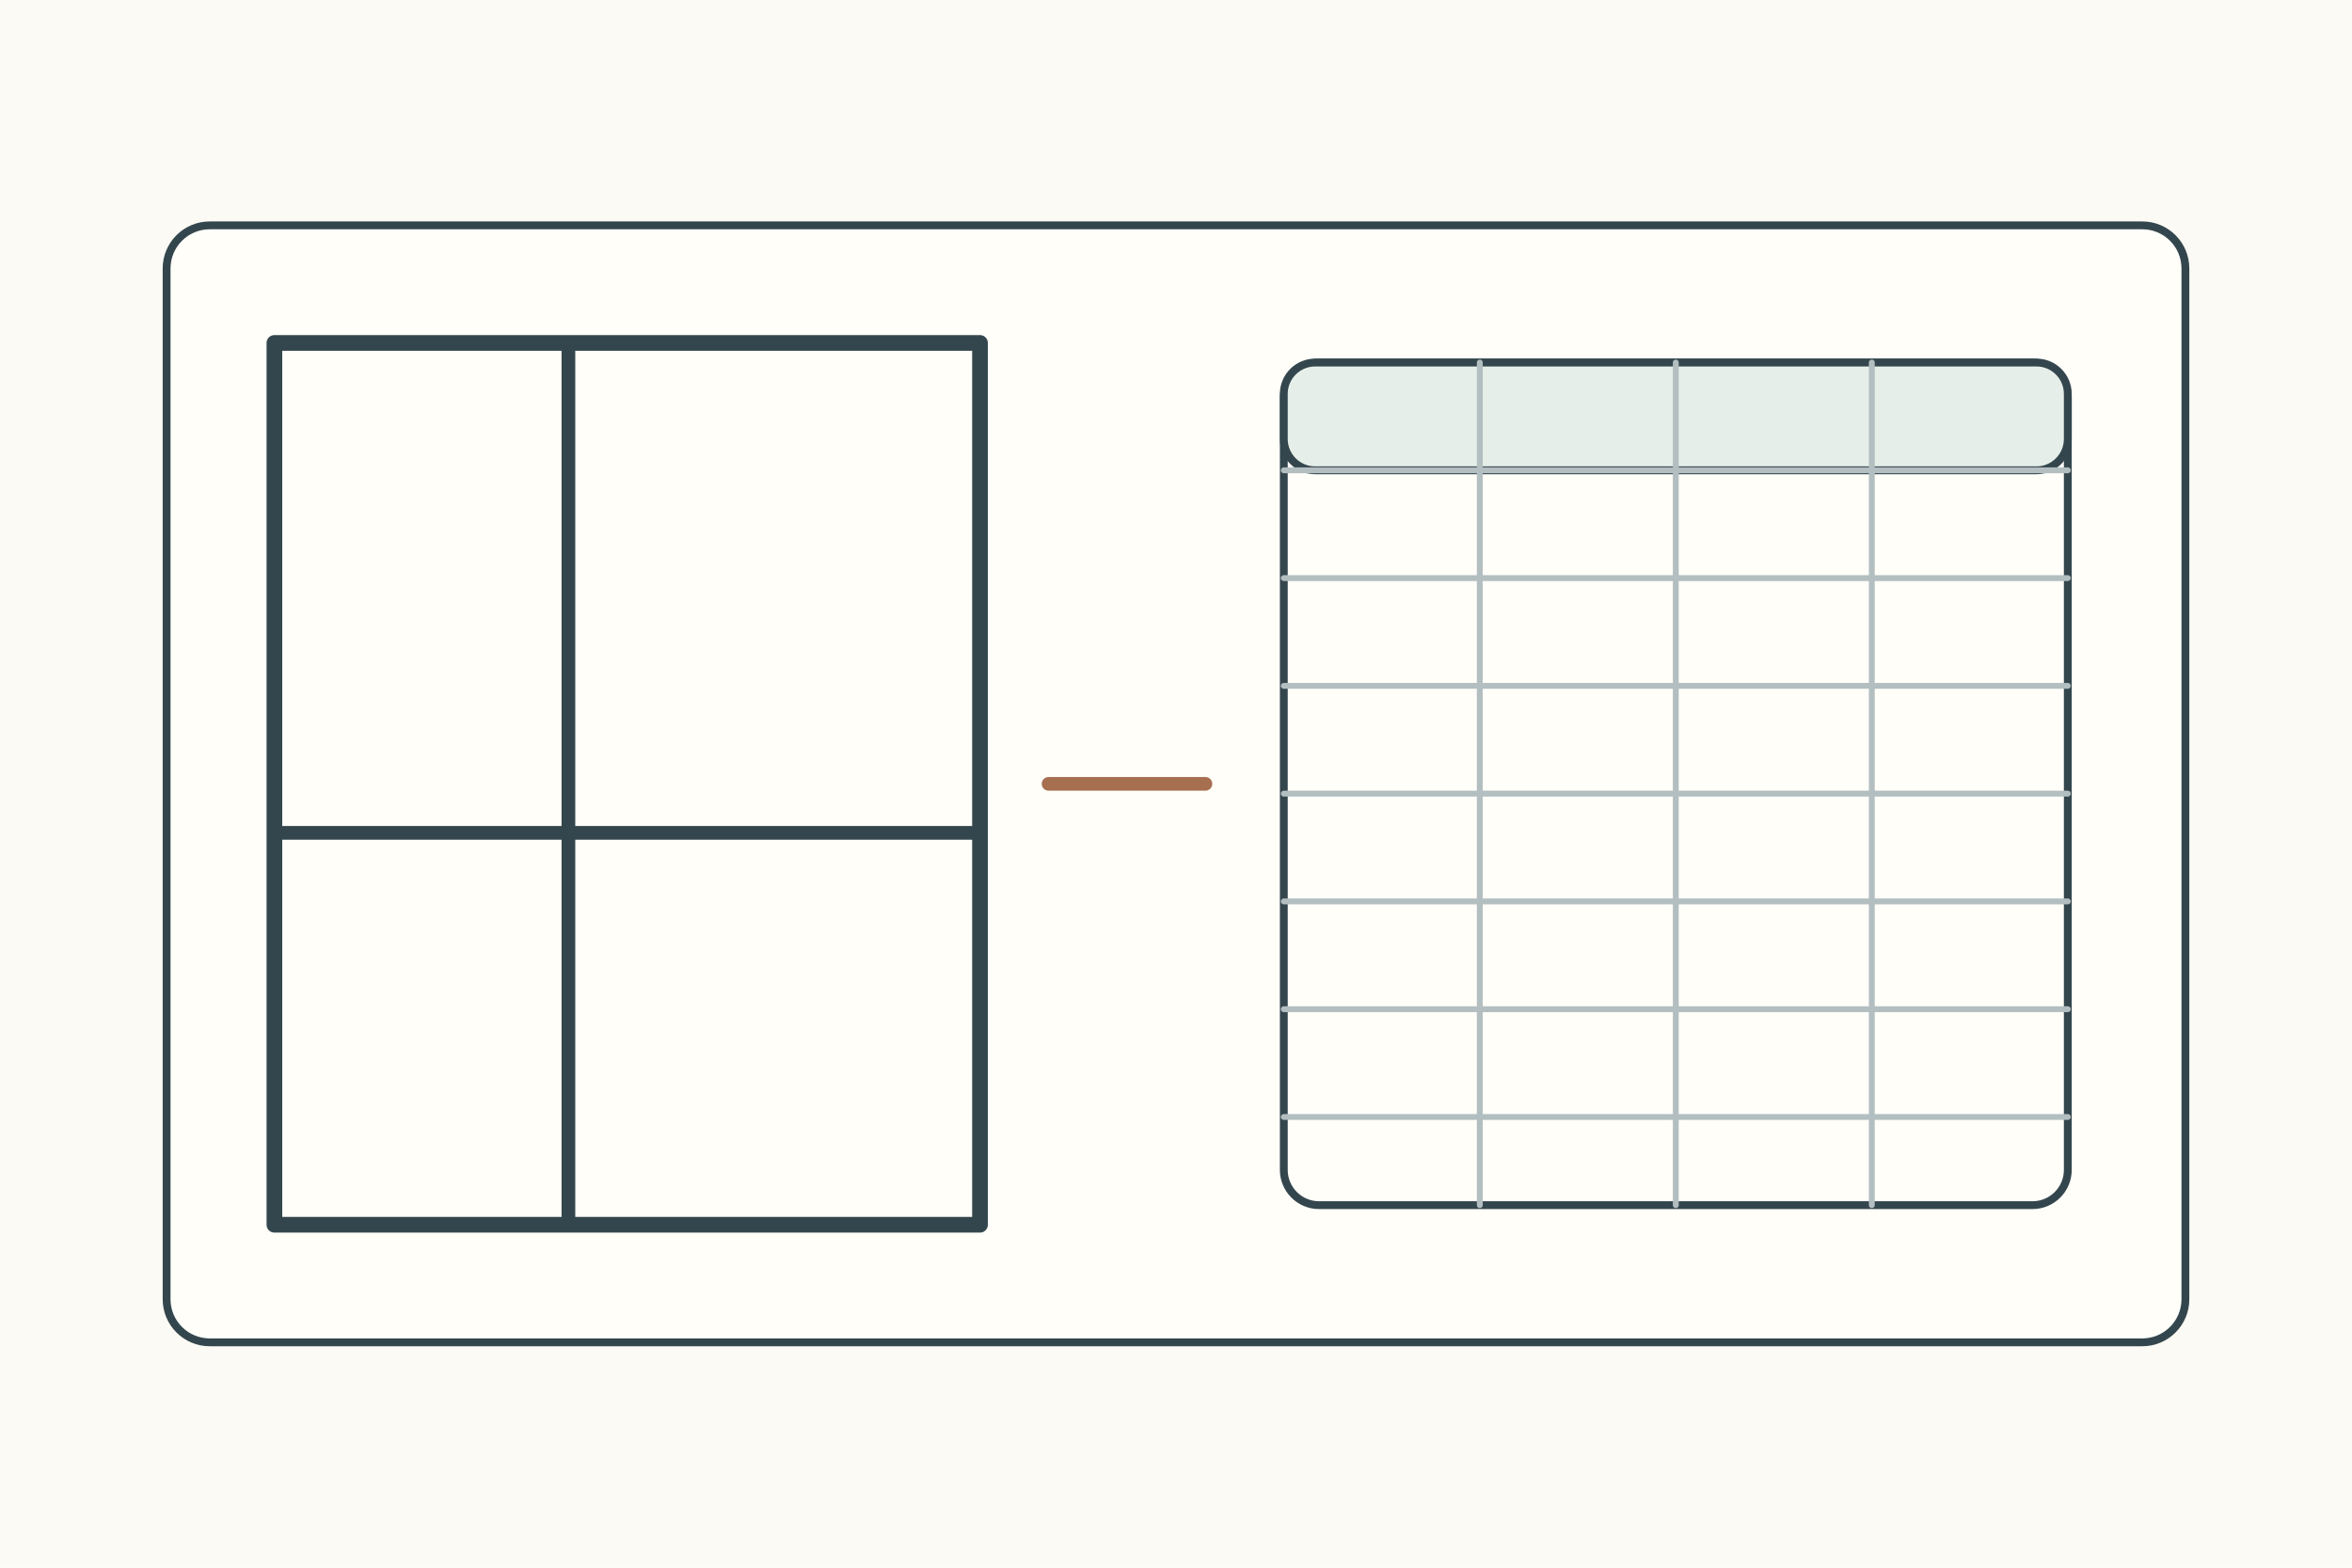
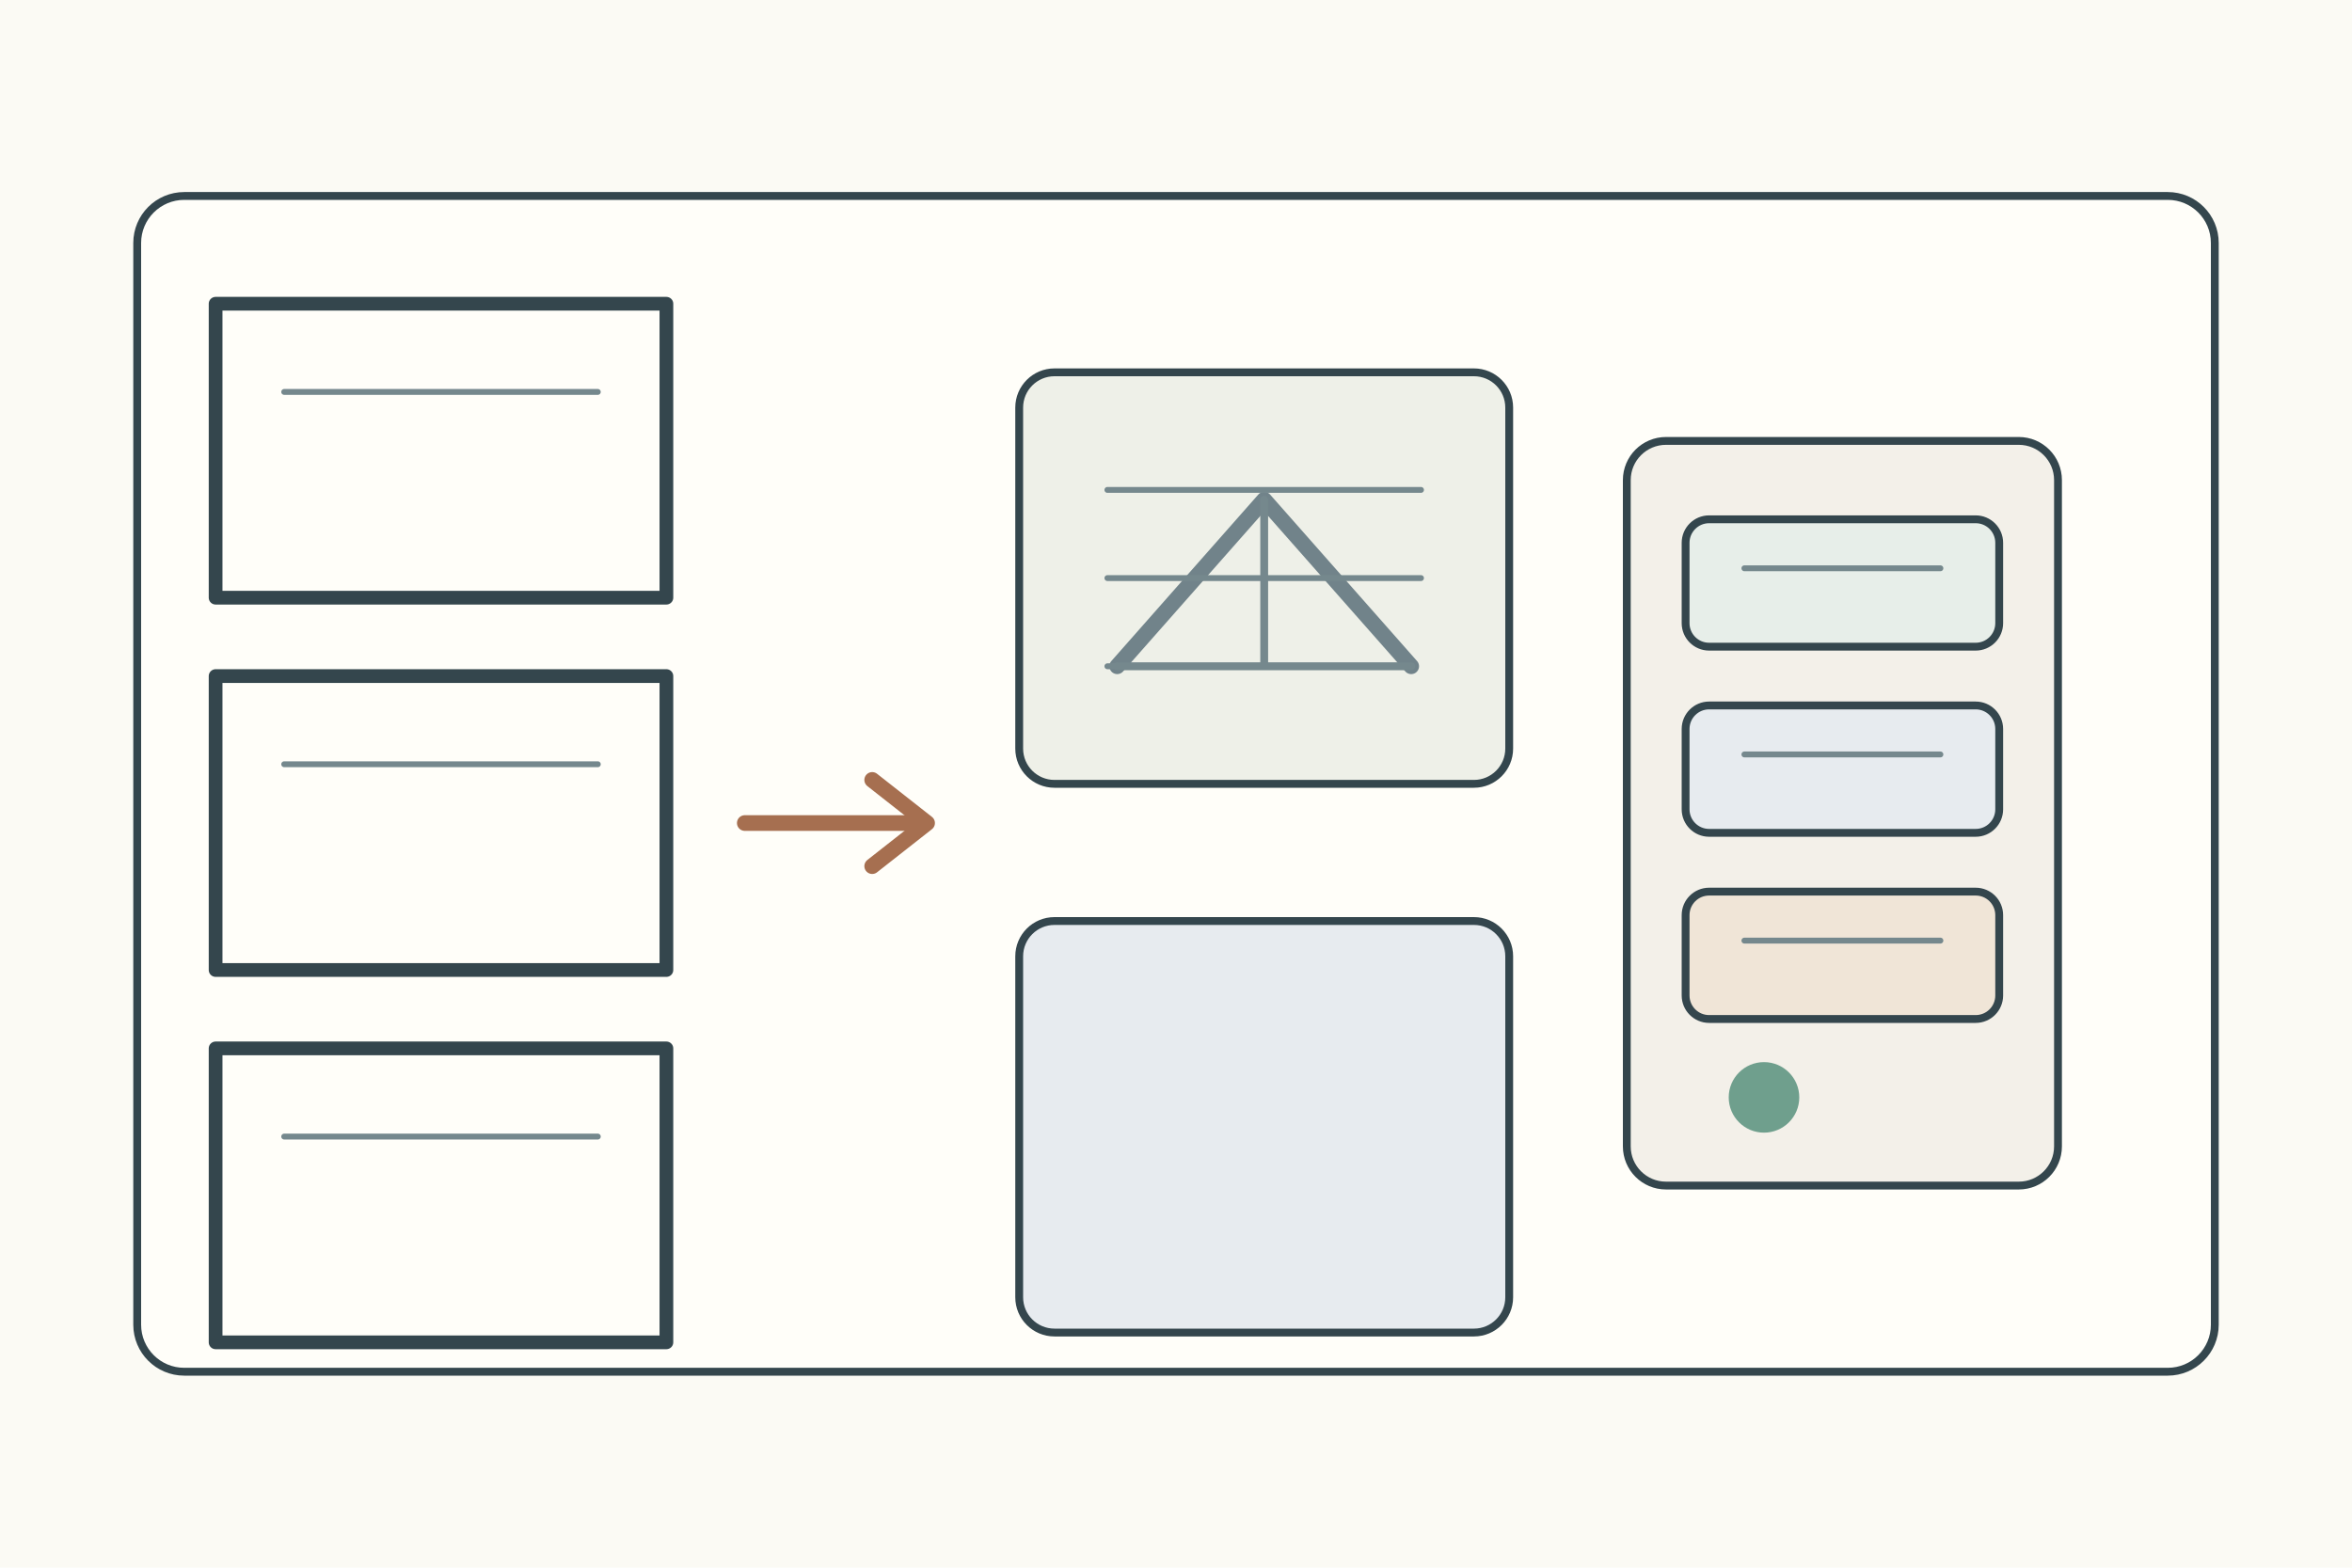
<svg xmlns="http://www.w3.org/2000/svg" width="1200" height="800">
  <rect width="1200" height="800" fill="#fbfaf4" />
  <g stroke="#34464d" stroke-width="4" fill="none" stroke-linecap="round" stroke-linejoin="round">
-     <g transform="translate(85 115)">
-       <rect width="1030" height="570" rx="22" fill="#fffef9" />
-       <rect x="55" y="60" width="360" height="450" fill="#fffef9" stroke-width="8" />
-       <path d="M205 60v450M55 310h360" stroke-width="7" />
-       <path d="M450 285h80" stroke="#a66f50" stroke-width="7" />
-       <rect x="570" y="70" width="400" height="430" rx="18" fill="#fffef9" />
-       <rect x="570" y="70" width="400" height="55" rx="16" fill="#e5eee8" />
-       <path d="M670 70v430M770 70v430M870 70v430M570 125h400M570 180h400M570 235h400M570 290h400M570 345h400M570 400h400M570 455h400" stroke="#b3bec1" stroke-width="3" />
+     <rect x="70" y="100" width="1060" height="600" rx="24" fill="#fffef9" />
+     <g transform="translate(110 155)">
+       <rect x="0" y="0" width="230" height="150" fill="#fffef9" stroke-width="7" />
+       <rect x="0" y="190" width="230" height="150" fill="#fffef9" stroke-width="7" />
+       <rect x="0" y="380" width="230" height="150" fill="#fffef9" stroke-width="7" />
+       <path d="M35 45h160M35 235h160M35 425h160" stroke="#75888d" stroke-width="3" />
+       <path d="M270 265h90" stroke="#a66f50" stroke-width="8" />
+       <path d="M335 243l28 22-28 22" stroke="#a66f50" stroke-width="8" />
+       <g transform="translate(410 35)">
+         <rect width="250" height="210" rx="18" fill="#eef0e8" />
+         <path d="M50 150L125 65l75 85" stroke="#71838a" stroke-width="8" />
+         <path d="M50 150h150M125 65v85" stroke="#75888d" stroke-width="4" />
+         <rect y="280" width="250" height="210" rx="18" fill="#e7ebef" />
+         <path d="M45 60h160M45 105h160M45 150h120" stroke="#75888d" stroke-width="3" />
+       </g>
+       <g transform="translate(720 70)">
+         <rect width="220" height="380" rx="20" fill="#f3f0e9" />
+         <rect x="30" y="40" width="160" height="65" rx="12" fill="#e7eee9" />
+         <rect x="30" y="135" width="160" height="65" rx="12" fill="#e7ebef" />
+         <rect x="30" y="230" width="160" height="65" rx="12" fill="#f0e5d7" />
+         <path d="M60 65h100M60 160h100M60 255h100" stroke="#75888d" stroke-width="3" />
+         <circle cx="70" cy="335" r="18" fill="#6f9f8d" stroke="none" />
+       </g>
    </g>
  </g>
</svg>
